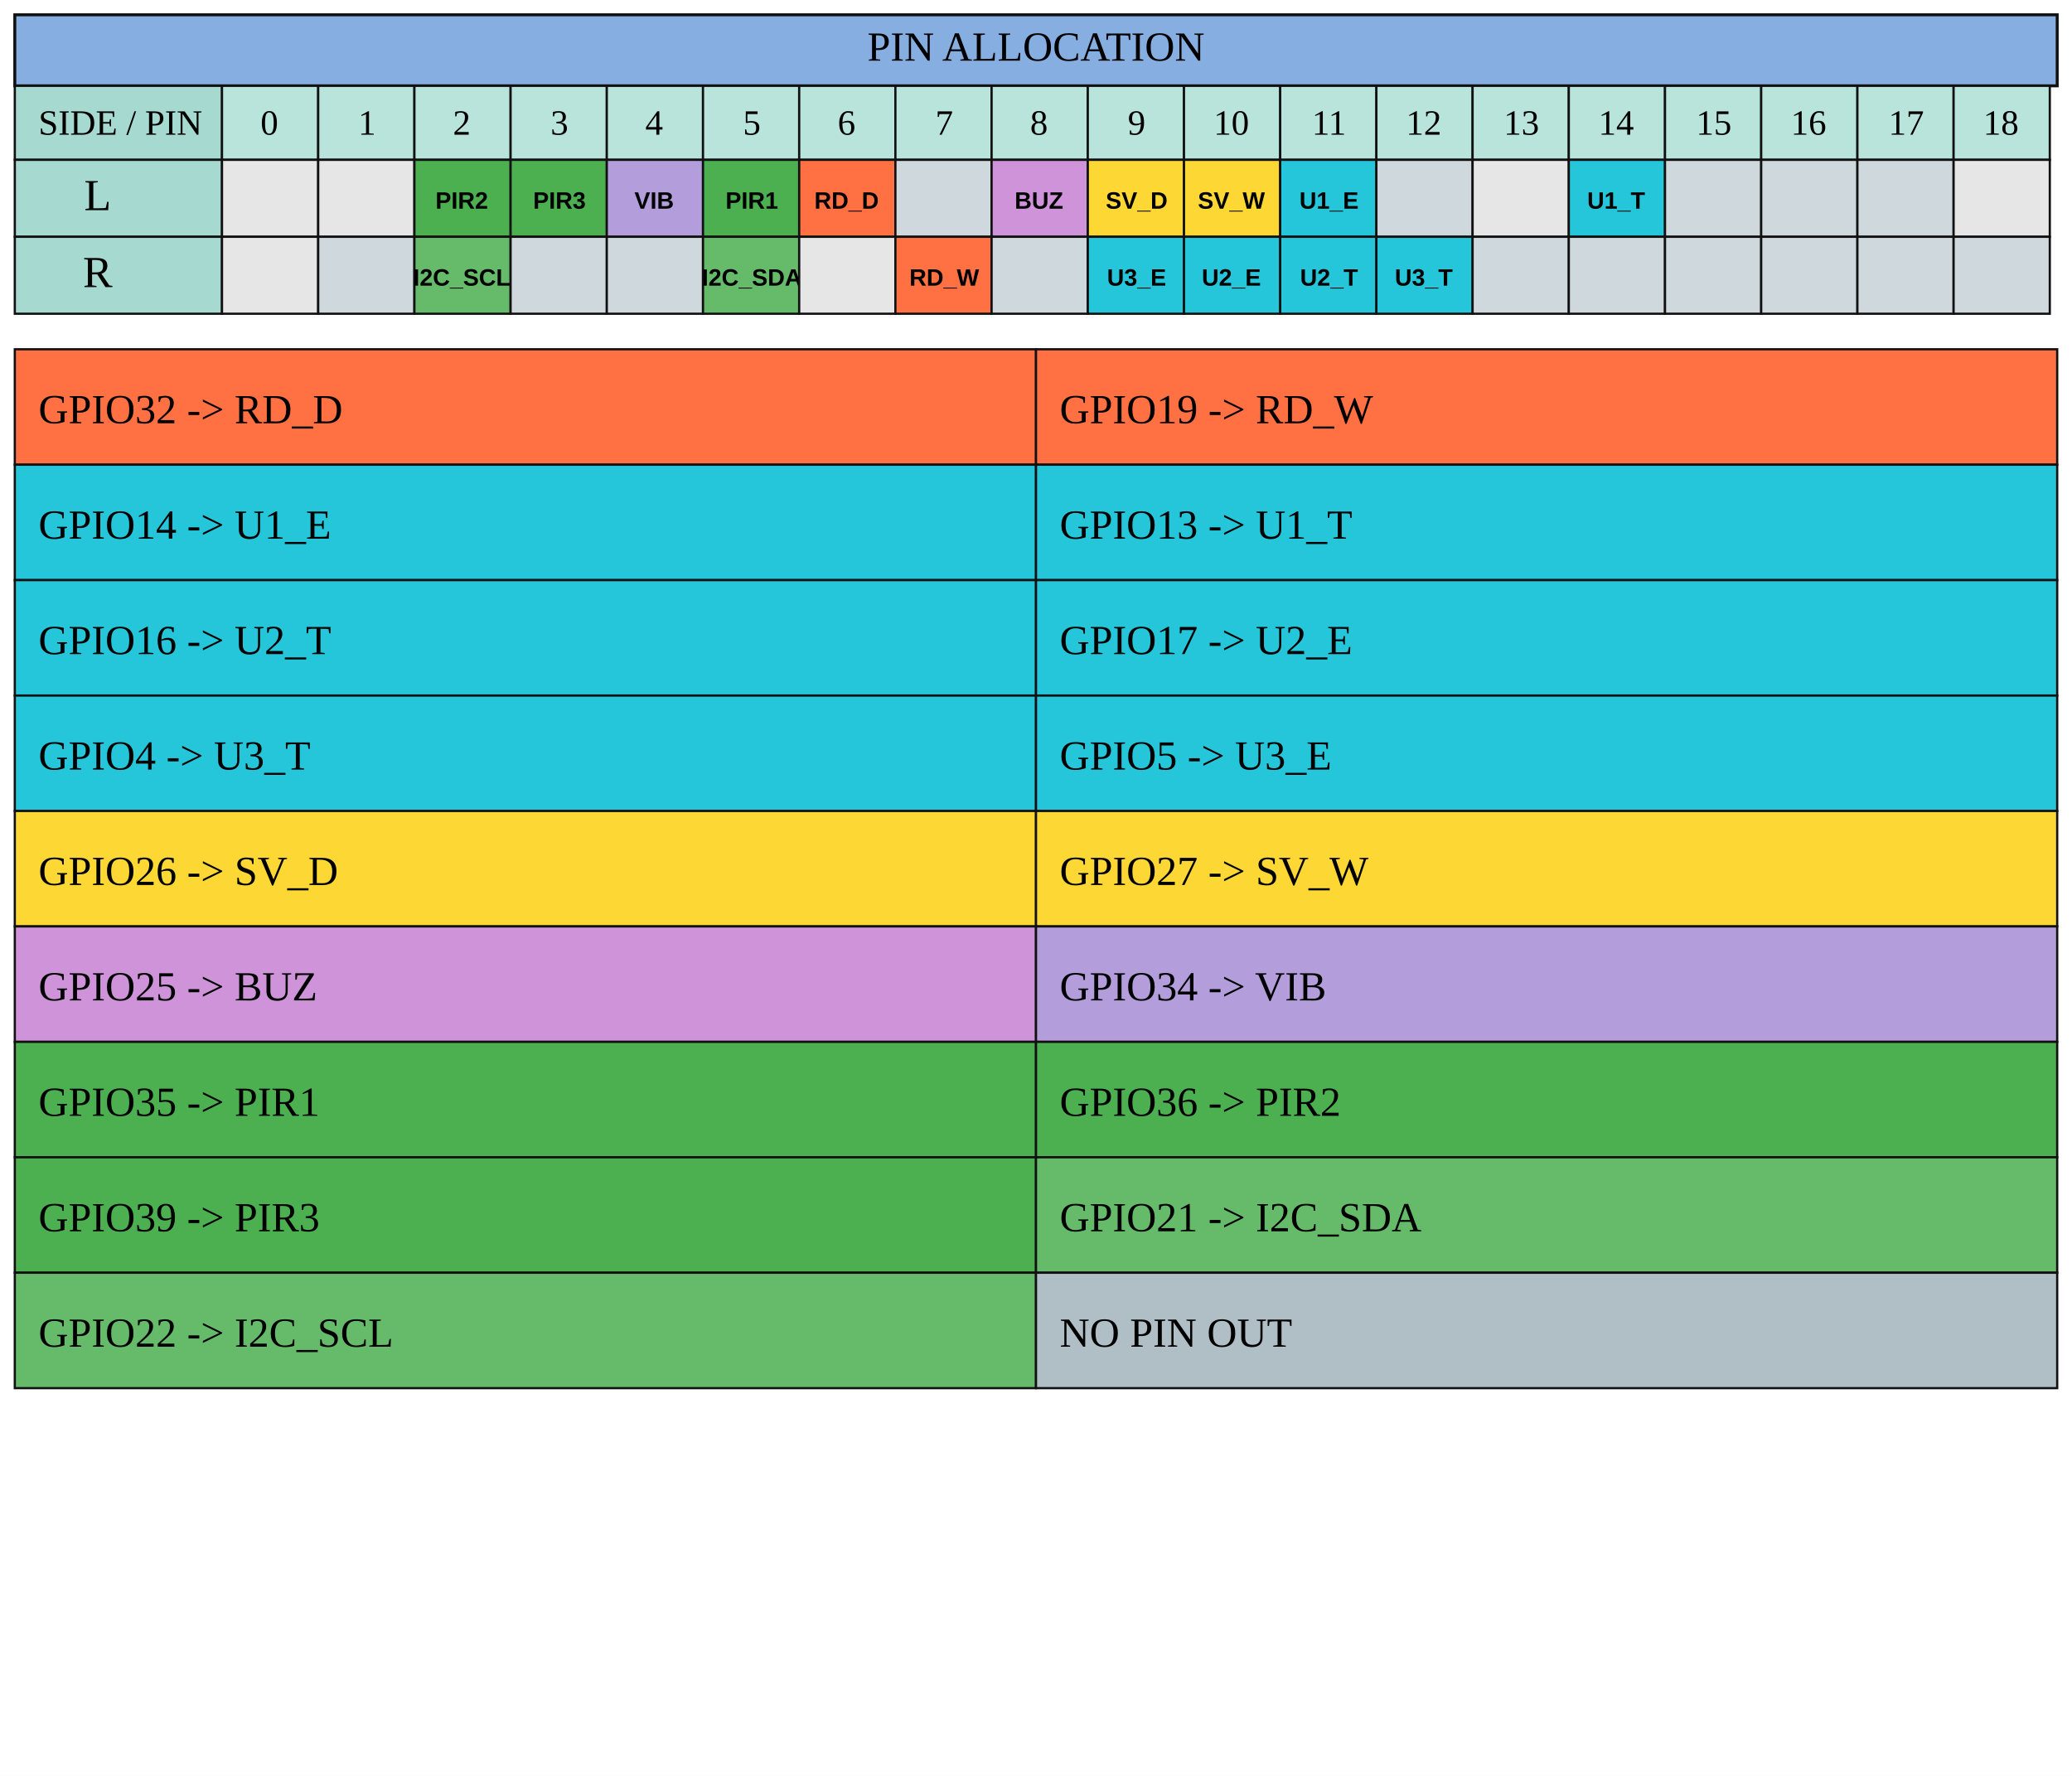
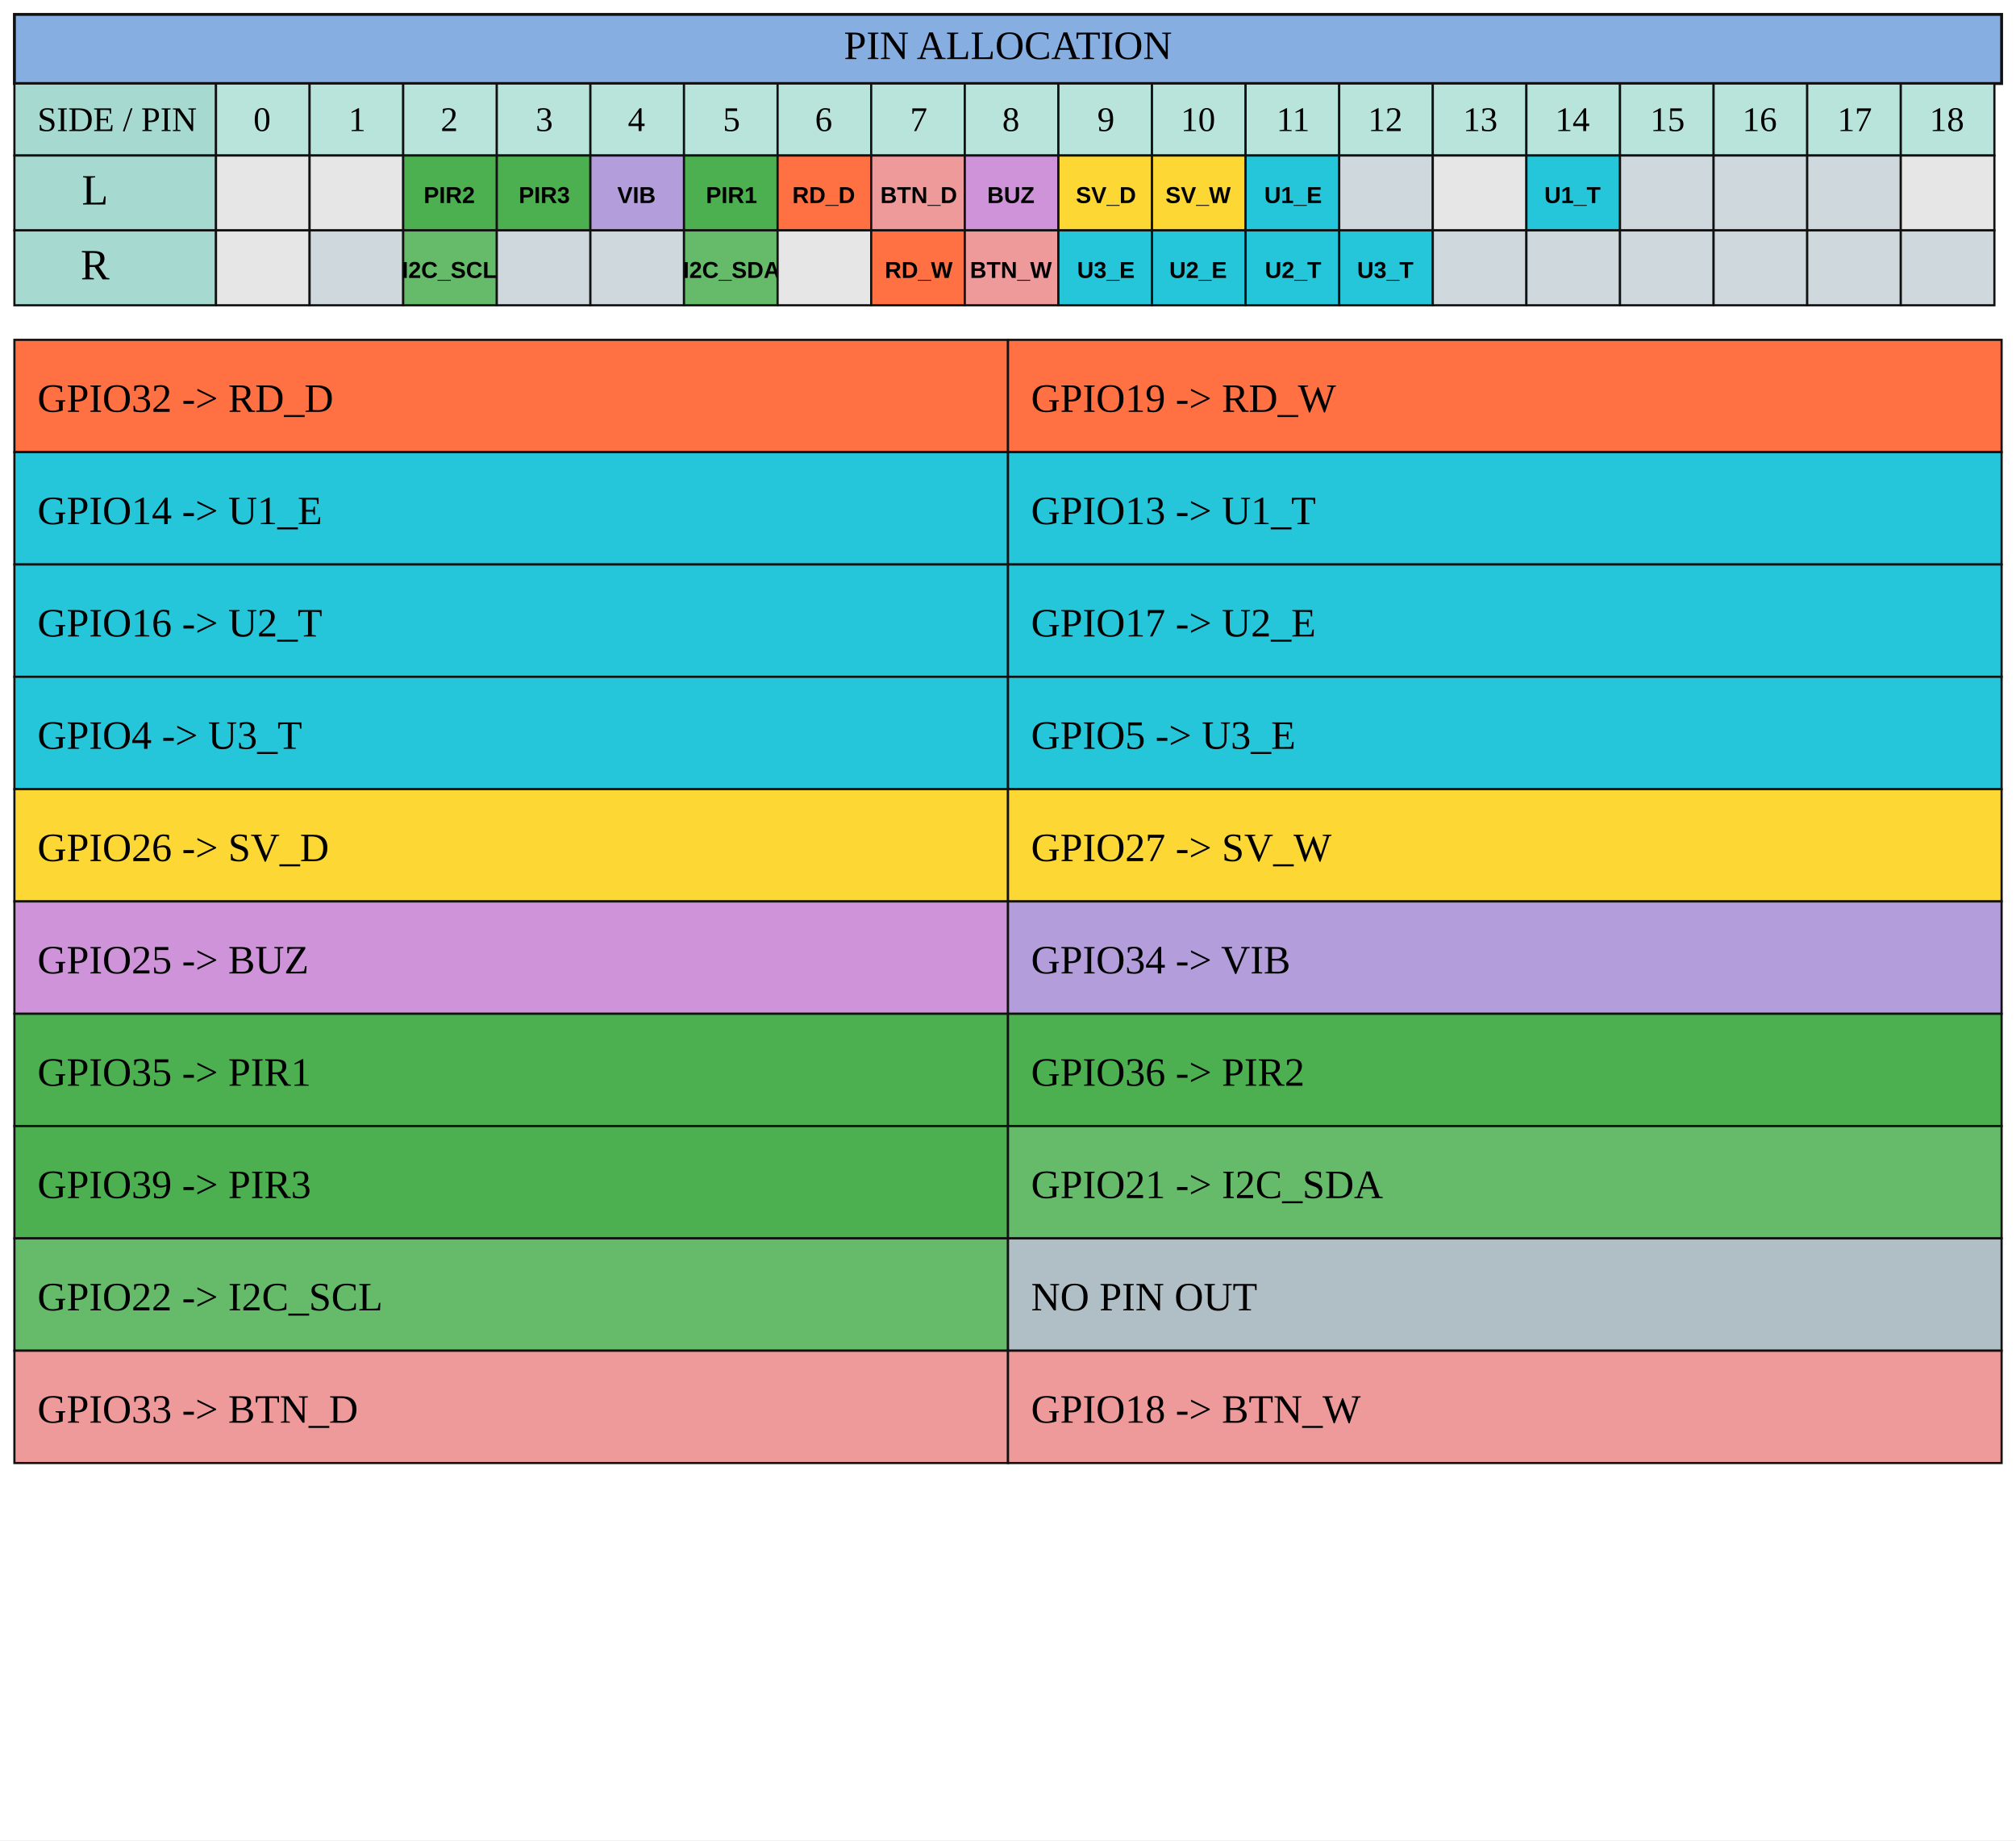
- <svg xmlns="http://www.w3.org/2000/svg" width="1400" height="1200" viewBox="0 0 1400 1200">
-   <rect x="0" y="0" width="1400" height="1200" fill="#ffffff" />
+ <svg xmlns="http://www.w3.org/2000/svg" width="1400" height="1278" viewBox="0 0 1400 1278">
+   <rect x="0" y="0" width="1400" height="1278" fill="#ffffff" />
  <rect x="10" y="10" width="1380" height="48" fill="#86aee0" stroke="#111" stroke-width="2" />
  <text x="700" y="41" text-anchor="middle" font-family="Times New Roman, serif" font-size="28" fill="#000">PIN ALLOCATION</text>
  <rect x="10" y="58" width="140" height="50" fill="#a6d9d0" stroke="#111" stroke-width="1.5" />
  <text x="26" y="91" font-family="Times New Roman, serif" font-size="24" fill="#000">SIDE / PIN</text>
  <rect x="150" y="58" width="65" height="50" fill="#b9e4dc" stroke="#111" stroke-width="1.5" />
  <text x="182" y="91" text-anchor="middle" font-family="Times New Roman, serif" font-size="24" fill="#000">0</text>
  <rect x="215" y="58" width="65" height="50" fill="#b9e4dc" stroke="#111" stroke-width="1.5" />
  <text x="248" y="91" text-anchor="middle" font-family="Times New Roman, serif" font-size="24" fill="#000">1</text>
  <rect x="280" y="58" width="65" height="50" fill="#b9e4dc" stroke="#111" stroke-width="1.5" />
  <text x="312" y="91" text-anchor="middle" font-family="Times New Roman, serif" font-size="24" fill="#000">2</text>
  <rect x="345" y="58" width="65" height="50" fill="#b9e4dc" stroke="#111" stroke-width="1.5" />
  <text x="378" y="91" text-anchor="middle" font-family="Times New Roman, serif" font-size="24" fill="#000">3</text>
  <rect x="410" y="58" width="65" height="50" fill="#b9e4dc" stroke="#111" stroke-width="1.5" />
  <text x="442" y="91" text-anchor="middle" font-family="Times New Roman, serif" font-size="24" fill="#000">4</text>
  <rect x="475" y="58" width="65" height="50" fill="#b9e4dc" stroke="#111" stroke-width="1.5" />
  <text x="508" y="91" text-anchor="middle" font-family="Times New Roman, serif" font-size="24" fill="#000">5</text>
  <rect x="540" y="58" width="65" height="50" fill="#b9e4dc" stroke="#111" stroke-width="1.5" />
  <text x="572" y="91" text-anchor="middle" font-family="Times New Roman, serif" font-size="24" fill="#000">6</text>
  <rect x="605" y="58" width="65" height="50" fill="#b9e4dc" stroke="#111" stroke-width="1.5" />
  <text x="638" y="91" text-anchor="middle" font-family="Times New Roman, serif" font-size="24" fill="#000">7</text>
  <rect x="670" y="58" width="65" height="50" fill="#b9e4dc" stroke="#111" stroke-width="1.5" />
  <text x="702" y="91" text-anchor="middle" font-family="Times New Roman, serif" font-size="24" fill="#000">8</text>
  <rect x="735" y="58" width="65" height="50" fill="#b9e4dc" stroke="#111" stroke-width="1.5" />
  <text x="768" y="91" text-anchor="middle" font-family="Times New Roman, serif" font-size="24" fill="#000">9</text>
  <rect x="800" y="58" width="65" height="50" fill="#b9e4dc" stroke="#111" stroke-width="1.5" />
  <text x="832" y="91" text-anchor="middle" font-family="Times New Roman, serif" font-size="24" fill="#000">10</text>
  <rect x="865" y="58" width="65" height="50" fill="#b9e4dc" stroke="#111" stroke-width="1.5" />
  <text x="898" y="91" text-anchor="middle" font-family="Times New Roman, serif" font-size="24" fill="#000">11</text>
  <rect x="930" y="58" width="65" height="50" fill="#b9e4dc" stroke="#111" stroke-width="1.5" />
  <text x="962" y="91" text-anchor="middle" font-family="Times New Roman, serif" font-size="24" fill="#000">12</text>
  <rect x="995" y="58" width="65" height="50" fill="#b9e4dc" stroke="#111" stroke-width="1.5" />
  <text x="1028" y="91" text-anchor="middle" font-family="Times New Roman, serif" font-size="24" fill="#000">13</text>
  <rect x="1060" y="58" width="65" height="50" fill="#b9e4dc" stroke="#111" stroke-width="1.5" />
  <text x="1092" y="91" text-anchor="middle" font-family="Times New Roman, serif" font-size="24" fill="#000">14</text>
  <rect x="1125" y="58" width="65" height="50" fill="#b9e4dc" stroke="#111" stroke-width="1.5" />
  <text x="1158" y="91" text-anchor="middle" font-family="Times New Roman, serif" font-size="24" fill="#000">15</text>
  <rect x="1190" y="58" width="65" height="50" fill="#b9e4dc" stroke="#111" stroke-width="1.5" />
  <text x="1222" y="91" text-anchor="middle" font-family="Times New Roman, serif" font-size="24" fill="#000">16</text>
  <rect x="1255" y="58" width="65" height="50" fill="#b9e4dc" stroke="#111" stroke-width="1.5" />
  <text x="1288" y="91" text-anchor="middle" font-family="Times New Roman, serif" font-size="24" fill="#000">17</text>
  <rect x="1320" y="58" width="65" height="50" fill="#b9e4dc" stroke="#111" stroke-width="1.5" />
  <text x="1352" y="91" text-anchor="middle" font-family="Times New Roman, serif" font-size="24" fill="#000">18</text>
  <rect x="10" y="108" width="140" height="52" fill="#a6d9d0" stroke="#111" stroke-width="1.5" />
  <text x="66" y="142" text-anchor="middle" font-family="Times New Roman, serif" font-size="30" fill="#000">L</text>
  <rect x="150" y="108" width="65" height="52" fill="#e6e6e6" stroke="#111" stroke-width="1.5" />
  <rect x="215" y="108" width="65" height="52" fill="#e6e6e6" stroke="#111" stroke-width="1.5" />
  <rect x="280" y="108" width="65" height="52" fill="#4caf50" stroke="#111" stroke-width="1.5" />
  <text x="312" y="141" text-anchor="middle" font-family="Arial, sans-serif" font-size="16" font-weight="700" fill="#000">PIR2</text>
  <rect x="345" y="108" width="65" height="52" fill="#4caf50" stroke="#111" stroke-width="1.5" />
  <text x="378" y="141" text-anchor="middle" font-family="Arial, sans-serif" font-size="16" font-weight="700" fill="#000">PIR3</text>
  <rect x="410" y="108" width="65" height="52" fill="#b39ddb" stroke="#111" stroke-width="1.5" />
  <text x="442" y="141" text-anchor="middle" font-family="Arial, sans-serif" font-size="16" font-weight="700" fill="#000">VIB</text>
  <rect x="475" y="108" width="65" height="52" fill="#4caf50" stroke="#111" stroke-width="1.5" />
  <text x="508" y="141" text-anchor="middle" font-family="Arial, sans-serif" font-size="16" font-weight="700" fill="#000">PIR1</text>
  <rect x="540" y="108" width="65" height="52" fill="#ff7043" stroke="#111" stroke-width="1.5" />
  <text x="572" y="141" text-anchor="middle" font-family="Arial, sans-serif" font-size="16" font-weight="700" fill="#000">RD_D</text>
-   <rect x="605" y="108" width="65" height="52" fill="#cfd8dc" stroke="#111" stroke-width="1.5" />
+   <rect x="605" y="108" width="65" height="52" fill="#ef9a9a" stroke="#111" stroke-width="1.5" />
+   <text x="638" y="141" text-anchor="middle" font-family="Arial, sans-serif" font-size="16" font-weight="700" fill="#000">BTN_D</text>
  <rect x="670" y="108" width="65" height="52" fill="#ce93d8" stroke="#111" stroke-width="1.5" />
  <text x="702" y="141" text-anchor="middle" font-family="Arial, sans-serif" font-size="16" font-weight="700" fill="#000">BUZ</text>
  <rect x="735" y="108" width="65" height="52" fill="#fdd835" stroke="#111" stroke-width="1.5" />
  <text x="768" y="141" text-anchor="middle" font-family="Arial, sans-serif" font-size="16" font-weight="700" fill="#000">SV_D</text>
  <rect x="800" y="108" width="65" height="52" fill="#fdd835" stroke="#111" stroke-width="1.5" />
  <text x="832" y="141" text-anchor="middle" font-family="Arial, sans-serif" font-size="16" font-weight="700" fill="#000">SV_W</text>
  <rect x="865" y="108" width="65" height="52" fill="#26c6da" stroke="#111" stroke-width="1.5" />
  <text x="898" y="141" text-anchor="middle" font-family="Arial, sans-serif" font-size="16" font-weight="700" fill="#000">U1_E</text>
  <rect x="930" y="108" width="65" height="52" fill="#cfd8dc" stroke="#111" stroke-width="1.5" />
  <rect x="995" y="108" width="65" height="52" fill="#e6e6e6" stroke="#111" stroke-width="1.5" />
  <rect x="1060" y="108" width="65" height="52" fill="#26c6da" stroke="#111" stroke-width="1.5" />
  <text x="1092" y="141" text-anchor="middle" font-family="Arial, sans-serif" font-size="16" font-weight="700" fill="#000">U1_T</text>
  <rect x="1125" y="108" width="65" height="52" fill="#cfd8dc" stroke="#111" stroke-width="1.5" />
  <rect x="1190" y="108" width="65" height="52" fill="#cfd8dc" stroke="#111" stroke-width="1.5" />
  <rect x="1255" y="108" width="65" height="52" fill="#cfd8dc" stroke="#111" stroke-width="1.5" />
  <rect x="1320" y="108" width="65" height="52" fill="#e6e6e6" stroke="#111" stroke-width="1.5" />
  <rect x="10" y="160" width="140" height="52" fill="#a6d9d0" stroke="#111" stroke-width="1.5" />
  <text x="66" y="194" text-anchor="middle" font-family="Times New Roman, serif" font-size="30" fill="#000">R</text>
  <rect x="150" y="160" width="65" height="52" fill="#e6e6e6" stroke="#111" stroke-width="1.5" />
  <rect x="215" y="160" width="65" height="52" fill="#cfd8dc" stroke="#111" stroke-width="1.5" />
  <rect x="280" y="160" width="65" height="52" fill="#66bb6a" stroke="#111" stroke-width="1.5" />
  <text x="312" y="193" text-anchor="middle" font-family="Arial, sans-serif" font-size="16" font-weight="700" fill="#000">I2C_SCL</text>
  <rect x="345" y="160" width="65" height="52" fill="#cfd8dc" stroke="#111" stroke-width="1.5" />
  <rect x="410" y="160" width="65" height="52" fill="#cfd8dc" stroke="#111" stroke-width="1.5" />
  <rect x="475" y="160" width="65" height="52" fill="#66bb6a" stroke="#111" stroke-width="1.5" />
  <text x="508" y="193" text-anchor="middle" font-family="Arial, sans-serif" font-size="16" font-weight="700" fill="#000">I2C_SDA</text>
  <rect x="540" y="160" width="65" height="52" fill="#e6e6e6" stroke="#111" stroke-width="1.5" />
  <rect x="605" y="160" width="65" height="52" fill="#ff7043" stroke="#111" stroke-width="1.5" />
  <text x="638" y="193" text-anchor="middle" font-family="Arial, sans-serif" font-size="16" font-weight="700" fill="#000">RD_W</text>
-   <rect x="670" y="160" width="65" height="52" fill="#cfd8dc" stroke="#111" stroke-width="1.5" />
+   <rect x="670" y="160" width="65" height="52" fill="#ef9a9a" stroke="#111" stroke-width="1.5" />
+   <text x="702" y="193" text-anchor="middle" font-family="Arial, sans-serif" font-size="16" font-weight="700" fill="#000">BTN_W</text>
  <rect x="735" y="160" width="65" height="52" fill="#26c6da" stroke="#111" stroke-width="1.5" />
  <text x="768" y="193" text-anchor="middle" font-family="Arial, sans-serif" font-size="16" font-weight="700" fill="#000">U3_E</text>
  <rect x="800" y="160" width="65" height="52" fill="#26c6da" stroke="#111" stroke-width="1.5" />
  <text x="832" y="193" text-anchor="middle" font-family="Arial, sans-serif" font-size="16" font-weight="700" fill="#000">U2_E</text>
  <rect x="865" y="160" width="65" height="52" fill="#26c6da" stroke="#111" stroke-width="1.5" />
  <text x="898" y="193" text-anchor="middle" font-family="Arial, sans-serif" font-size="16" font-weight="700" fill="#000">U2_T</text>
  <rect x="930" y="160" width="65" height="52" fill="#26c6da" stroke="#111" stroke-width="1.5" />
  <text x="962" y="193" text-anchor="middle" font-family="Arial, sans-serif" font-size="16" font-weight="700" fill="#000">U3_T</text>
  <rect x="995" y="160" width="65" height="52" fill="#cfd8dc" stroke="#111" stroke-width="1.5" />
  <rect x="1060" y="160" width="65" height="52" fill="#cfd8dc" stroke="#111" stroke-width="1.5" />
  <rect x="1125" y="160" width="65" height="52" fill="#cfd8dc" stroke="#111" stroke-width="1.5" />
  <rect x="1190" y="160" width="65" height="52" fill="#cfd8dc" stroke="#111" stroke-width="1.5" />
  <rect x="1255" y="160" width="65" height="52" fill="#cfd8dc" stroke="#111" stroke-width="1.5" />
  <rect x="1320" y="160" width="65" height="52" fill="#cfd8dc" stroke="#111" stroke-width="1.5" />
  <rect x="10" y="236" width="690" height="78" fill="#ff7043" stroke="#111" stroke-width="1.5" />
  <rect x="700" y="236" width="690" height="78" fill="#ff7043" stroke="#111" stroke-width="1.5" />
  <text x="26" y="286" font-family="Times New Roman, serif" font-size="28" fill="#000">GPIO32  -&gt;  RD_D</text>
  <text x="716" y="286" font-family="Times New Roman, serif" font-size="28" fill="#000">GPIO19  -&gt;  RD_W</text>
  <rect x="10" y="314" width="690" height="78" fill="#26c6da" stroke="#111" stroke-width="1.5" />
  <rect x="700" y="314" width="690" height="78" fill="#26c6da" stroke="#111" stroke-width="1.5" />
  <text x="26" y="364" font-family="Times New Roman, serif" font-size="28" fill="#000">GPIO14  -&gt;  U1_E</text>
  <text x="716" y="364" font-family="Times New Roman, serif" font-size="28" fill="#000">GPIO13  -&gt;  U1_T</text>
  <rect x="10" y="392" width="690" height="78" fill="#26c6da" stroke="#111" stroke-width="1.5" />
  <rect x="700" y="392" width="690" height="78" fill="#26c6da" stroke="#111" stroke-width="1.5" />
  <text x="26" y="442" font-family="Times New Roman, serif" font-size="28" fill="#000">GPIO16  -&gt;  U2_T</text>
  <text x="716" y="442" font-family="Times New Roman, serif" font-size="28" fill="#000">GPIO17  -&gt;  U2_E</text>
  <rect x="10" y="470" width="690" height="78" fill="#26c6da" stroke="#111" stroke-width="1.5" />
  <rect x="700" y="470" width="690" height="78" fill="#26c6da" stroke="#111" stroke-width="1.5" />
  <text x="26" y="520" font-family="Times New Roman, serif" font-size="28" fill="#000">GPIO4  -&gt;  U3_T</text>
  <text x="716" y="520" font-family="Times New Roman, serif" font-size="28" fill="#000">GPIO5  -&gt;  U3_E</text>
  <rect x="10" y="548" width="690" height="78" fill="#fdd835" stroke="#111" stroke-width="1.5" />
  <rect x="700" y="548" width="690" height="78" fill="#fdd835" stroke="#111" stroke-width="1.5" />
  <text x="26" y="598" font-family="Times New Roman, serif" font-size="28" fill="#000">GPIO26  -&gt;  SV_D</text>
  <text x="716" y="598" font-family="Times New Roman, serif" font-size="28" fill="#000">GPIO27  -&gt;  SV_W</text>
  <rect x="10" y="626" width="690" height="78" fill="#ce93d8" stroke="#111" stroke-width="1.5" />
  <rect x="700" y="626" width="690" height="78" fill="#b39ddb" stroke="#111" stroke-width="1.5" />
  <text x="26" y="676" font-family="Times New Roman, serif" font-size="28" fill="#000">GPIO25  -&gt;  BUZ</text>
  <text x="716" y="676" font-family="Times New Roman, serif" font-size="28" fill="#000">GPIO34  -&gt;  VIB</text>
  <rect x="10" y="704" width="690" height="78" fill="#4caf50" stroke="#111" stroke-width="1.5" />
  <rect x="700" y="704" width="690" height="78" fill="#4caf50" stroke="#111" stroke-width="1.5" />
  <text x="26" y="754" font-family="Times New Roman, serif" font-size="28" fill="#000">GPIO35  -&gt;  PIR1</text>
  <text x="716" y="754" font-family="Times New Roman, serif" font-size="28" fill="#000">GPIO36  -&gt;  PIR2</text>
  <rect x="10" y="782" width="690" height="78" fill="#4caf50" stroke="#111" stroke-width="1.5" />
  <rect x="700" y="782" width="690" height="78" fill="#66bb6a" stroke="#111" stroke-width="1.5" />
  <text x="26" y="832" font-family="Times New Roman, serif" font-size="28" fill="#000">GPIO39  -&gt;  PIR3</text>
  <text x="716" y="832" font-family="Times New Roman, serif" font-size="28" fill="#000">GPIO21  -&gt;  I2C_SDA</text>
  <rect x="10" y="860" width="690" height="78" fill="#66bb6a" stroke="#111" stroke-width="1.5" />
  <rect x="700" y="860" width="690" height="78" fill="#b0bec5" stroke="#111" stroke-width="1.5" />
  <text x="26" y="910" font-family="Times New Roman, serif" font-size="28" fill="#000">GPIO22  -&gt;  I2C_SCL</text>
  <text x="716" y="910" font-family="Times New Roman, serif" font-size="28" fill="#000">NO PIN OUT</text>
+   <rect x="10" y="938" width="690" height="78" fill="#ef9a9a" stroke="#111" stroke-width="1.5" />
+   <rect x="700" y="938" width="690" height="78" fill="#ef9a9a" stroke="#111" stroke-width="1.5" />
+   <text x="26" y="988" font-family="Times New Roman, serif" font-size="28" fill="#000">GPIO33  -&gt;  BTN_D</text>
+   <text x="716" y="988" font-family="Times New Roman, serif" font-size="28" fill="#000">GPIO18  -&gt;  BTN_W</text>
</svg>
